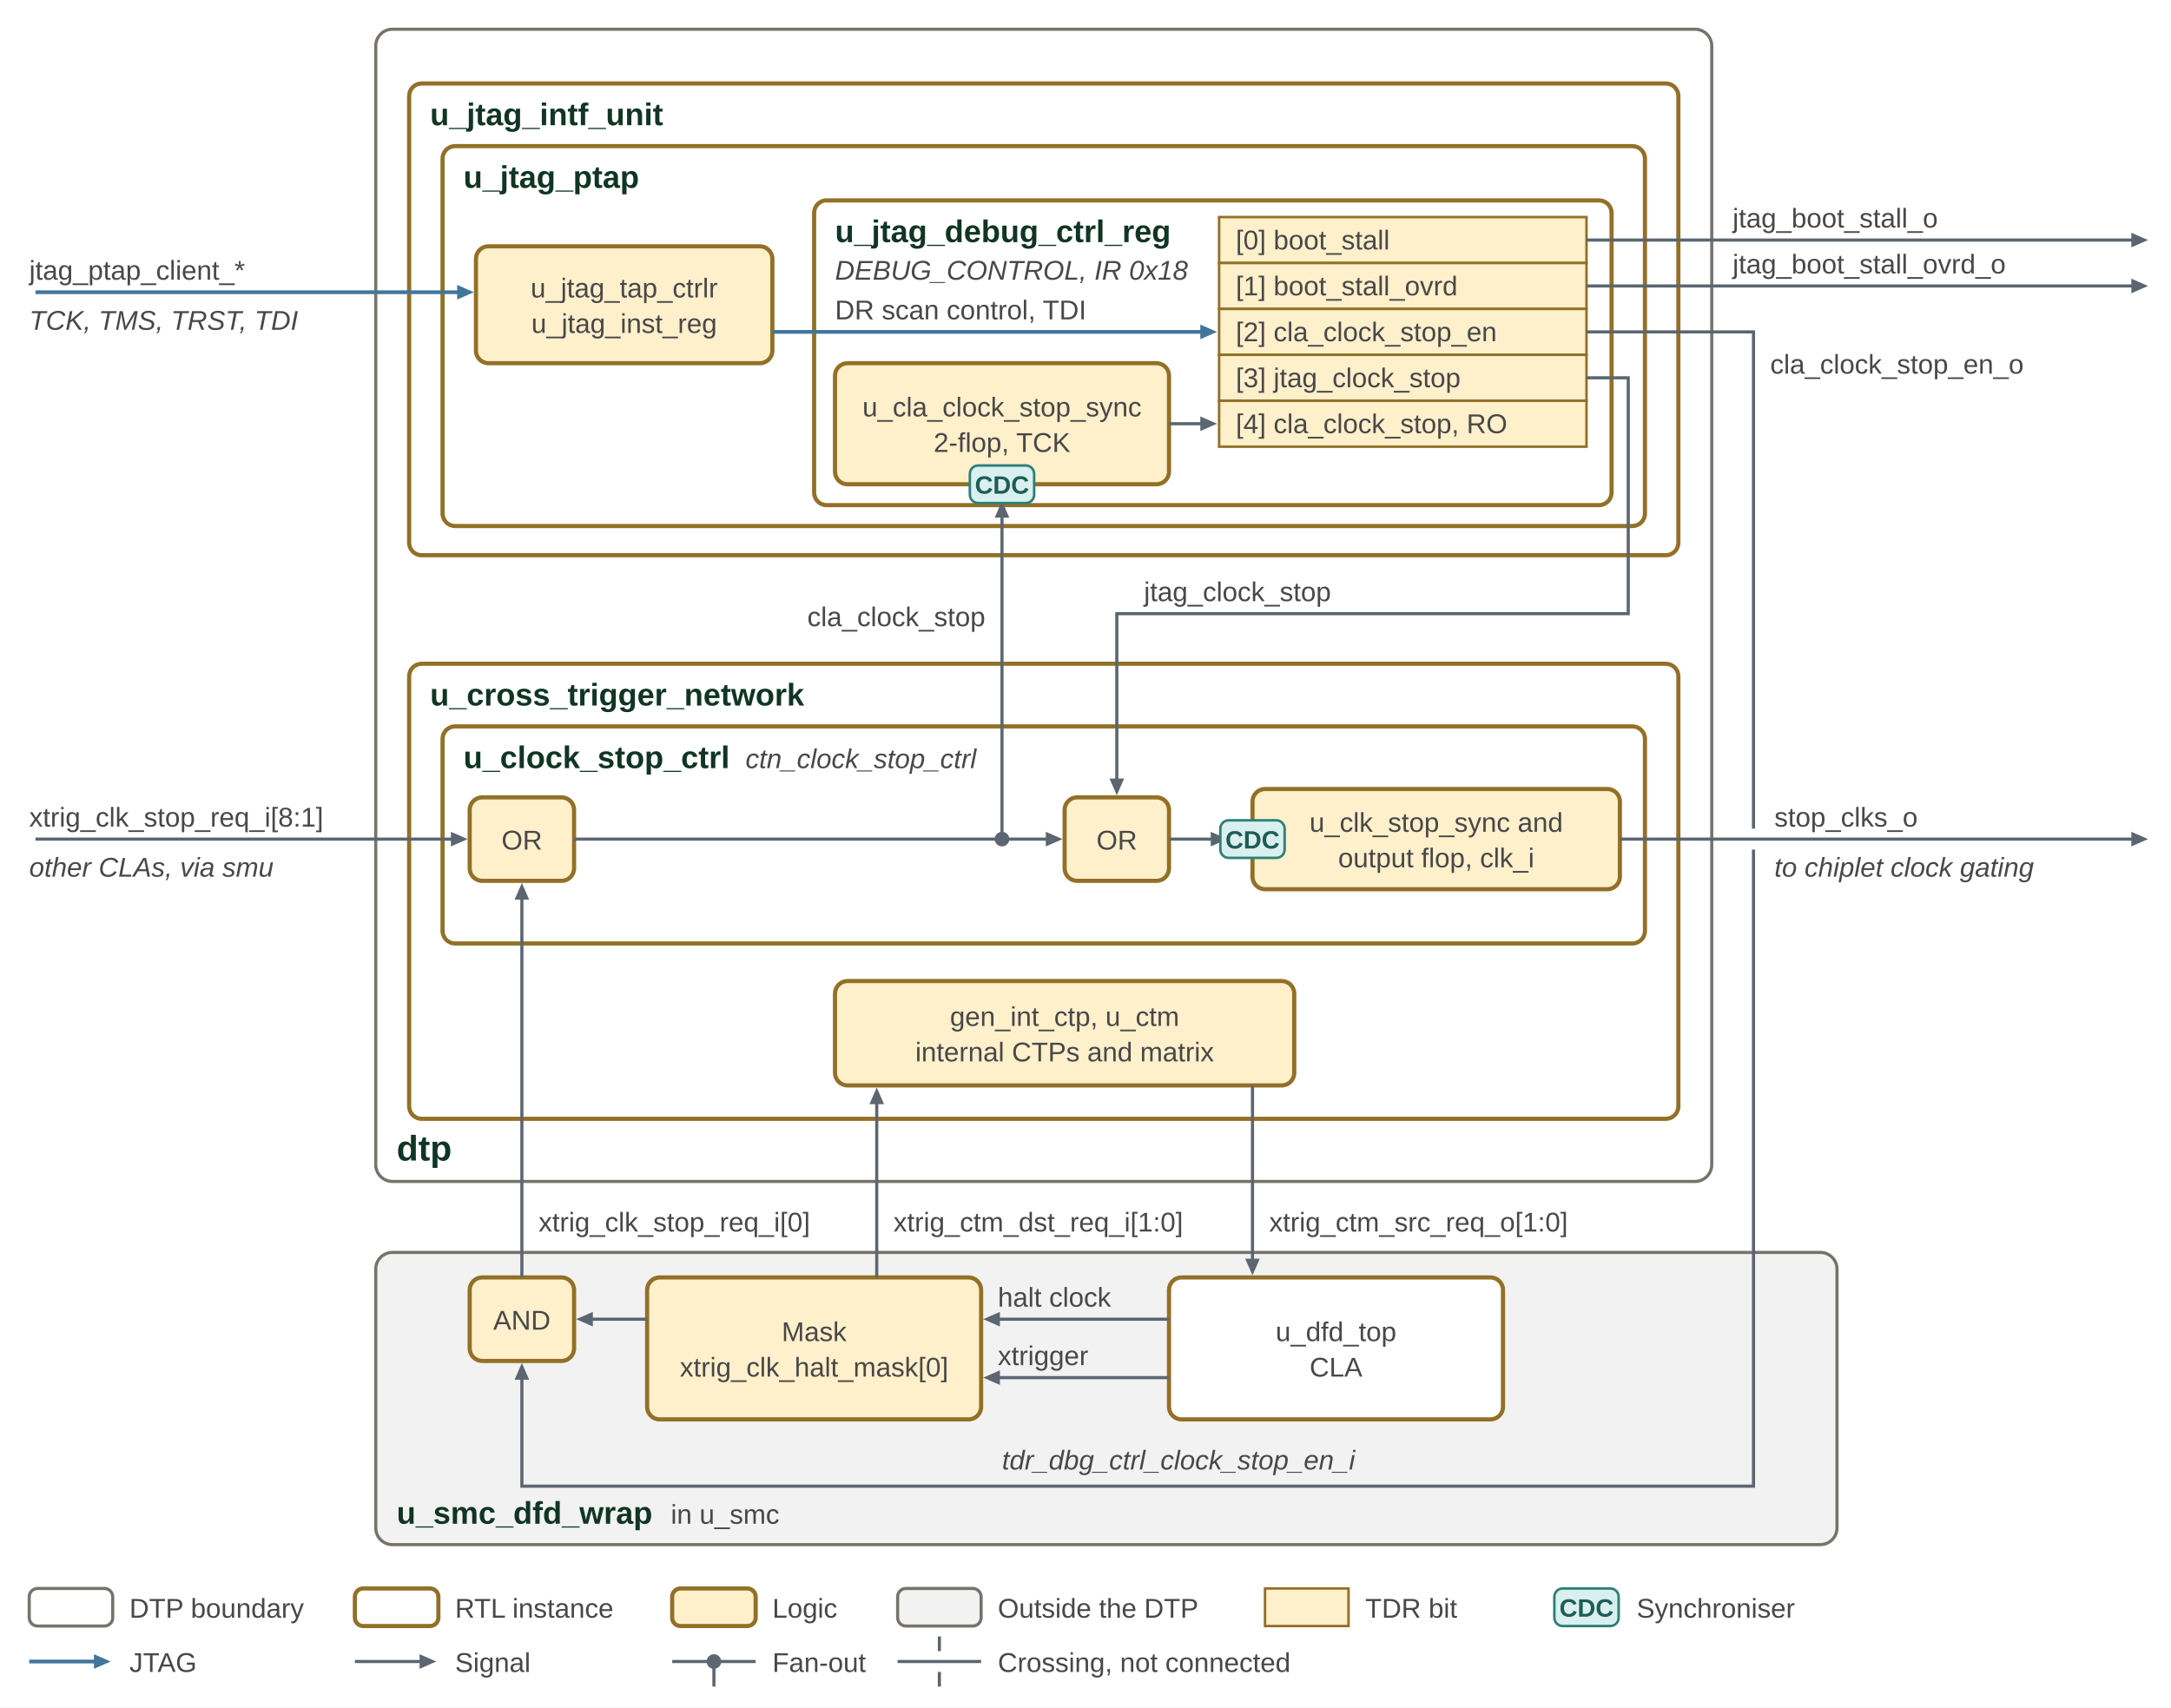
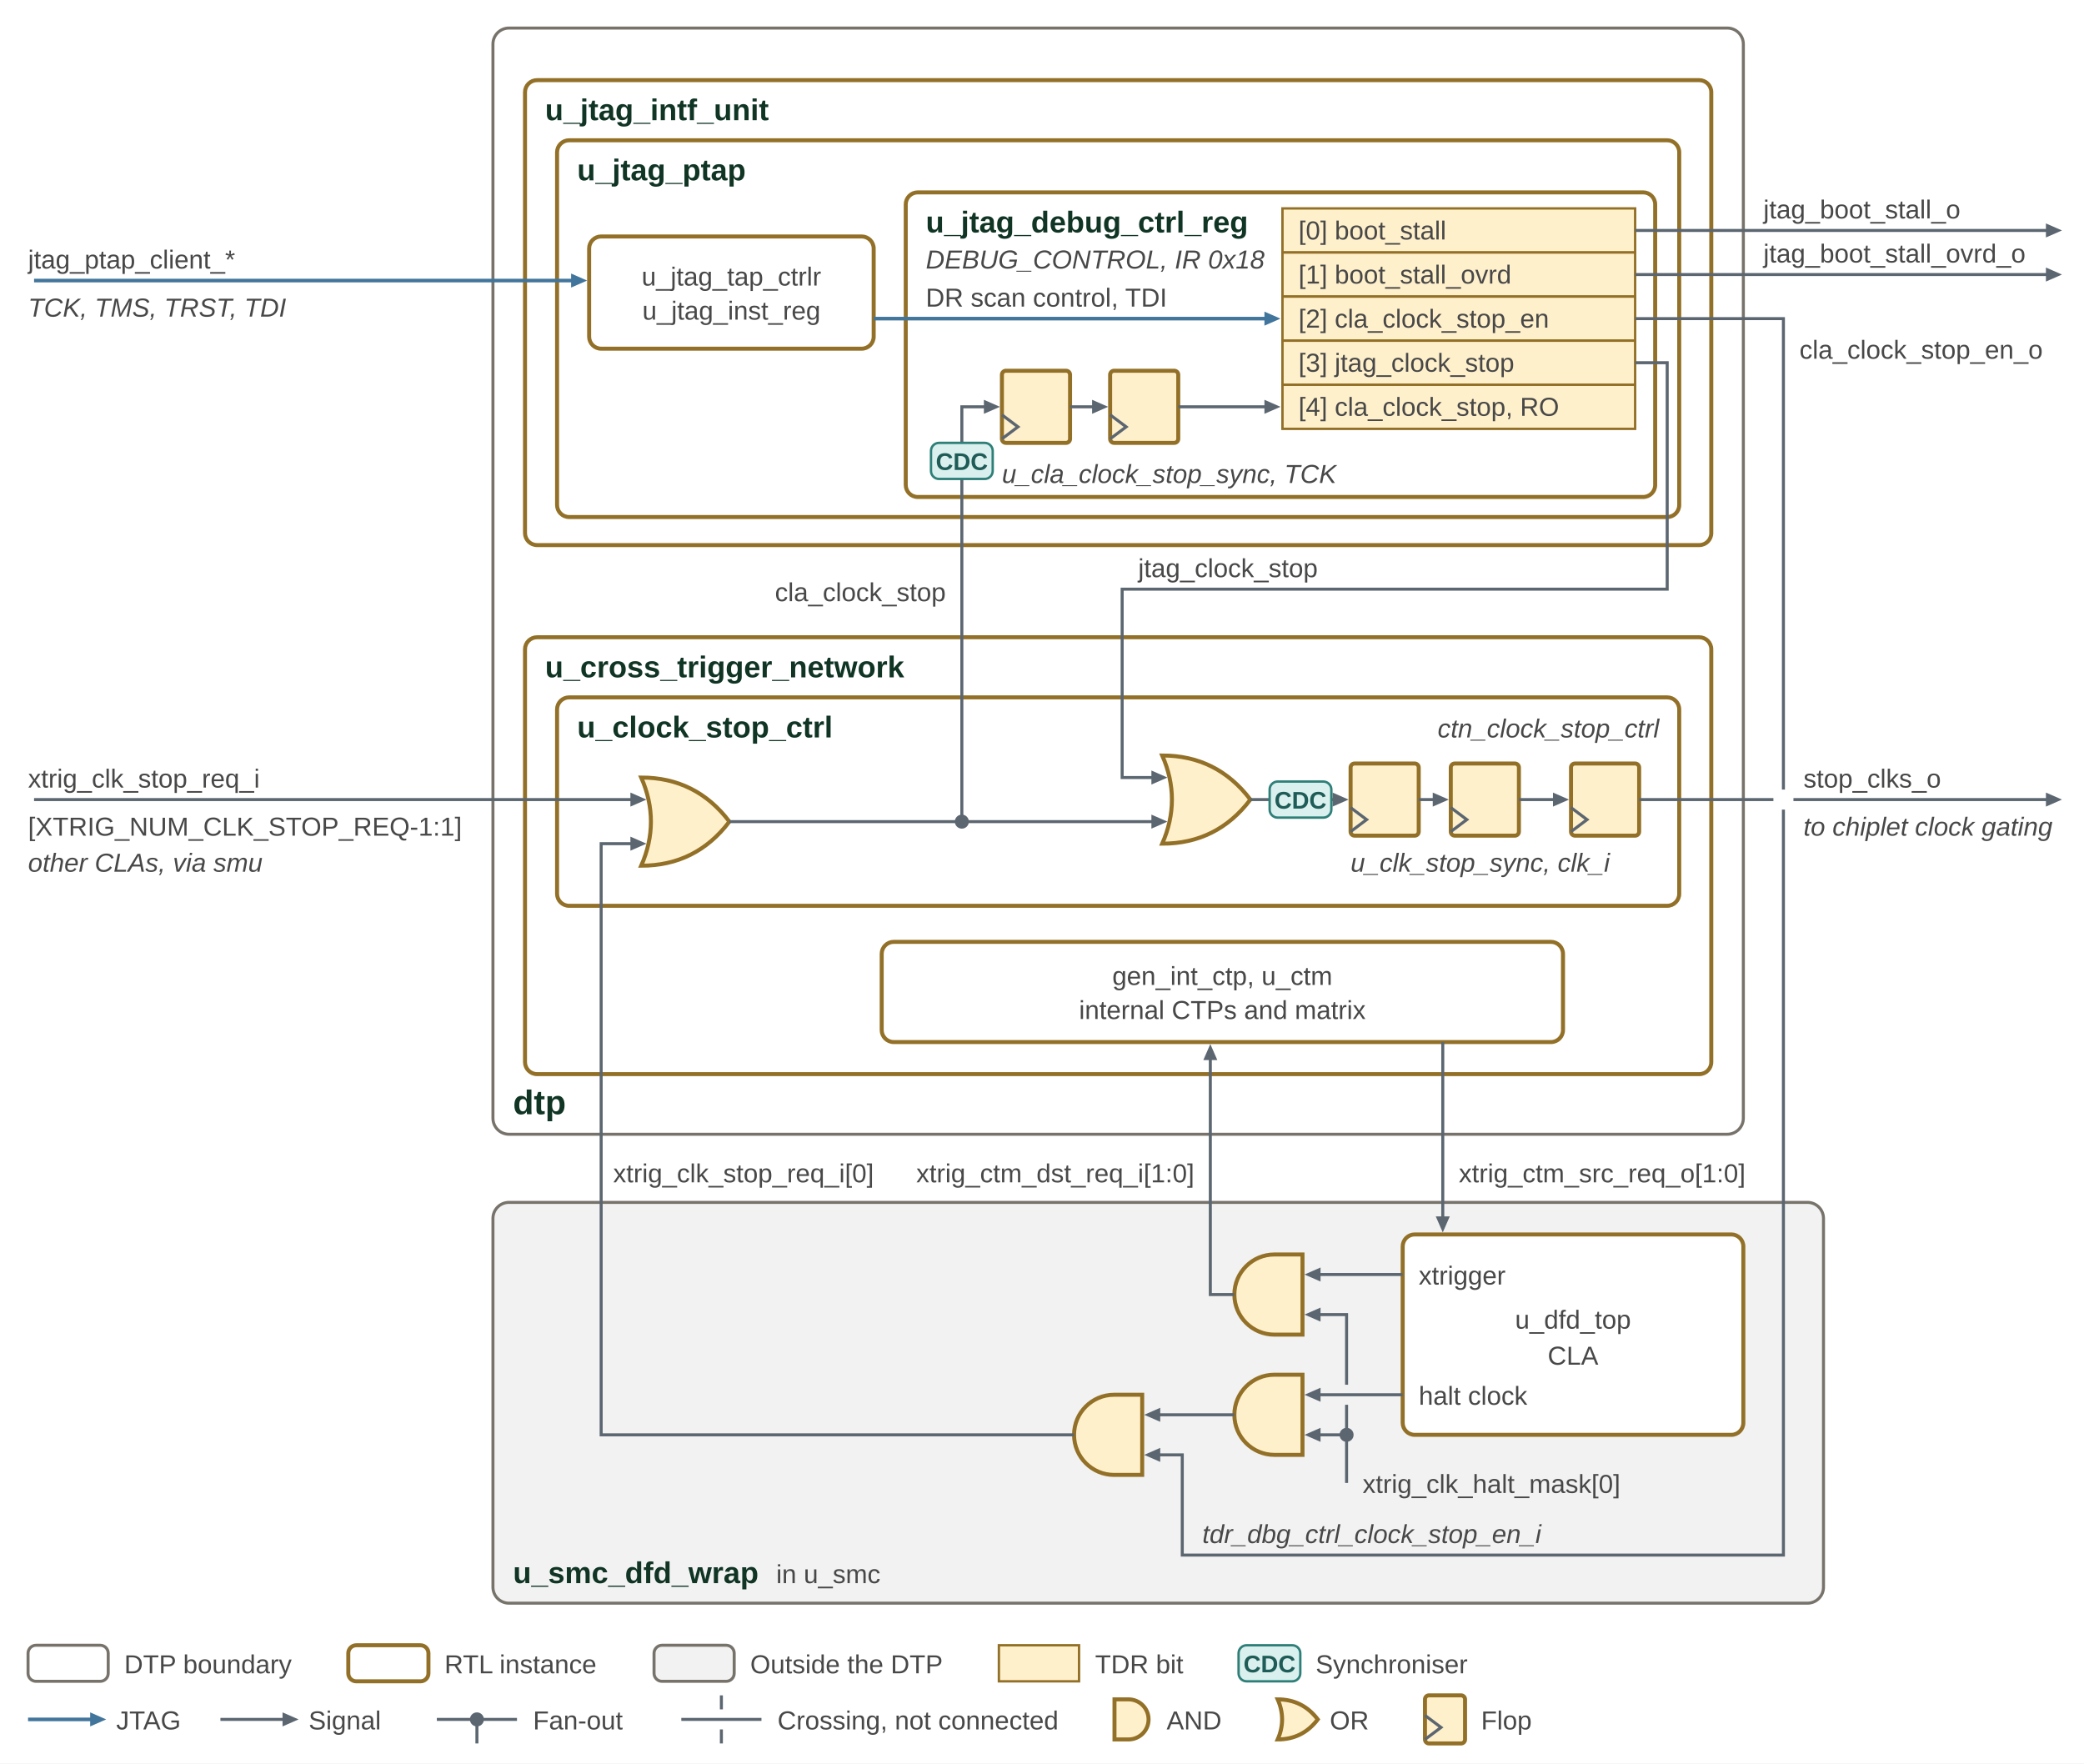
- <svg xmlns="http://www.w3.org/2000/svg" width="1040" height="818" viewBox="0 0 1040 818" role="img" aria-labelledby="title desc">
+ <svg xmlns="http://www.w3.org/2000/svg" width="1040" height="880" viewBox="0 0 1040 880" role="img" aria-labelledby="title desc">
  <defs>
    <marker id="ae" markerUnits="userSpaceOnUse" markerWidth="10" markerHeight="9" refX="7" refY="4.5" orient="auto">
      <path d="M0,0 L10,4.5 L0,9 Z" fill="#103525" />
    </marker>
    <marker id="as" markerUnits="userSpaceOnUse" markerWidth="10" markerHeight="9" refX="3" refY="4.5" orient="auto">
      <path d="M10,0 L0,4.5 L10,9 Z" fill="#103525" />
    </marker>
    <marker id="ge" markerUnits="userSpaceOnUse" markerWidth="8" markerHeight="7" refX="5" refY="3.5" orient="auto">
      <path d="M0,0 L8,3.5 L0,7 Z" fill="#5b6670" />
    </marker>
    <marker id="gs" markerUnits="userSpaceOnUse" markerWidth="8" markerHeight="7" refX="3" refY="3.5" orient="auto">
      <path d="M8,0 L0,3.5 L8,7 Z" fill="#5b6670" />
    </marker>
    <marker id="je" markerUnits="userSpaceOnUse" markerWidth="8" markerHeight="7" refX="5" refY="3.5" orient="auto">
      <path d="M0,0 L8,3.5 L0,7 Z" fill="#42759b" />
    </marker>
    <marker id="js" markerUnits="userSpaceOnUse" markerWidth="8" markerHeight="7" refX="3" refY="3.5" orient="auto">
      <path d="M8,0 L0,3.5 L8,7 Z" fill="#42759b" />
    </marker>
    <marker id="m-smu" markerUnits="userSpaceOnUse" markerWidth="8" markerHeight="7" refX="5" refY="3.5" orient="auto">
      <path d="M0,0 L8,3.5 L0,7 Z" fill="#103525" />
    </marker>
    <marker id="m-ref" markerUnits="userSpaceOnUse" markerWidth="8" markerHeight="7" refX="5" refY="3.5" orient="auto">
      <path d="M0,0 L8,3.5 L0,7 Z" fill="#2f7f79" />
    </marker>
    <marker id="m-per" markerUnits="userSpaceOnUse" markerWidth="8" markerHeight="7" refX="5" refY="3.5" orient="auto">
      <path d="M0,0 L8,3.5 L0,7 Z" fill="#937027" />
    </marker>
    <marker id="m-tel" markerUnits="userSpaceOnUse" markerWidth="8" markerHeight="7" refX="5" refY="3.5" orient="auto">
      <path d="M0,0 L8,3.5 L0,7 Z" fill="#664488" />
    </marker>
    <marker id="m-wdt" markerUnits="userSpaceOnUse" markerWidth="8" markerHeight="7" refX="5" refY="3.5" orient="auto">
      <path d="M0,0 L8,3.5 L0,7 Z" fill="#77736b" />
    </marker>
    <marker id="m-rosc" markerUnits="userSpaceOnUse" markerWidth="8" markerHeight="7" refX="5" refY="3.5" orient="auto">
      <path d="M0,0 L8,3.5 L0,7 Z" fill="#336633" />
    </marker>
    <marker id="m-jtag" markerUnits="userSpaceOnUse" markerWidth="8" markerHeight="7" refX="5" refY="3.5" orient="auto">
      <path d="M0,0 L8,3.5 L0,7 Z" fill="#42759b" />
    </marker>
    <marker id="m-spi" markerUnits="userSpaceOnUse" markerWidth="8" markerHeight="7" refX="5" refY="3.5" orient="auto">
      <path d="M0,0 L8,3.5 L0,7 Z" fill="#5b6670" />
    </marker>
    <marker id="m-slate" markerUnits="userSpaceOnUse" markerWidth="8" markerHeight="7" refX="5" refY="3.5" orient="auto">
      <path d="M0,0 L8,3.5 L0,7 Z" fill="#5b6670" />
    </marker>
    <marker id="m-pg" markerUnits="userSpaceOnUse" markerWidth="8" markerHeight="7" refX="5" refY="3.5" orient="auto">
      <path d="M0,0 L8,3.5 L0,7 Z" fill="#336633" />
    </marker>
    <style>
text { font-family: Arial, sans-serif; font-size: 15px; fill: #484848; }
.t { fill: #484848; }
.b { font-size: 17px; font-weight: bold; fill: #103525; }
.bs { font-size: 15px; font-weight: bold; fill: #103525; }
.h { font-size: 22px; font-weight: bold; fill: #103525; }
.s { font-size: 13px; fill: #484848; }
.si { font-size: 13px; font-style: italic; fill: #484848; }
.pmt { font-size: 12px; font-weight: bold; fill: #ffffff; }
.pst { font-size: 12px; font-weight: bold; fill: #103525; }
.pjt { font-size: 12px; font-weight: bold; fill: #1d4b6e; }
.pct { font-size: 12px; font-weight: bold; fill: #1f5c57; }
.pm { fill: #103525; stroke: #103525; stroke-width: 1.2; }
.ps { fill: #ffffff; stroke: #103525; stroke-width: 1.2; }
.pj { fill: #e8f3ff; stroke: #42759b; stroke-width: 1.2; }
.pc { fill: #d9f0ee; stroke: #2f7f79; stroke-width: 1.2; }
.smu { fill: #ffffff; stroke: #77736b; stroke-width: 1.5; }
.network { fill: #e8f0e8; stroke: #336633; stroke-width: 2; }
.fabric { fill: #fff0cc; stroke: #937027; stroke-width: 2; }
.core { fill: #ffffff; stroke: #937027; stroke-width: 2; }
.future { fill: #ffffff; stroke: #937027; stroke-width: 2; }
.nostroke { stroke: none; }
.fut { fill: none; stroke-dasharray: 7 5; }
.opt { stroke-dasharray: 7 5; }
.hatch { fill: none; stroke: #103525; stroke-opacity: 0.16; stroke-width: 1.2; }
.external { fill: #f2f2f2; stroke: #77736b; stroke-width: 1.5; }
.axi { fill: none; stroke: #103525; stroke-width: 2.5; marker-start: url(#as); marker-end: url(#ae); }
.axio { fill: none; stroke: #103525; stroke-width: 2.5; stroke-dasharray: 8 5; marker-start: url(#as); marker-end: url(#ae); }
.sig { fill: none; stroke: #5b6670; stroke-width: 1.5; marker-start: url(#gs); marker-end: url(#ge); }
.sigo { fill: none; stroke: #5b6670; stroke-width: 1.5; marker-end: url(#ge); }
.jtag { fill: none; stroke: #42759b; stroke-width: 1.8; marker-end: url(#je); }
.jtagb { fill: none; stroke: #42759b; stroke-width: 1.8; marker-start: url(#js); marker-end: url(#je); }
.sigplain { fill: none; stroke: #5b6670; stroke-width: 1.5; }
.n-smu { fill: none; stroke: #103525; stroke-width: 2.5; }
.a-smu { fill: none; stroke: #103525; stroke-width: 2.5; marker-end: url(#m-smu); }
.n-ref { fill: none; stroke: #2f7f79; stroke-width: 1.8; }
.a-ref { fill: none; stroke: #2f7f79; stroke-width: 1.8; marker-end: url(#m-ref); }
.n-per { fill: none; stroke: #937027; stroke-width: 1.8; }
.a-per { fill: none; stroke: #937027; stroke-width: 1.8; marker-end: url(#m-per); }
.n-tel { fill: none; stroke: #664488; stroke-width: 1.8; }
.a-tel { fill: none; stroke: #664488; stroke-width: 1.8; marker-end: url(#m-tel); }
.n-wdt { fill: none; stroke: #77736b; stroke-width: 1.8; }
.a-wdt { fill: none; stroke: #77736b; stroke-width: 1.8; marker-end: url(#m-wdt); }
.n-rosc { fill: none; stroke: #336633; stroke-width: 1.8; }
.a-rosc { fill: none; stroke: #336633; stroke-width: 1.8; marker-end: url(#m-rosc); }
.n-jtag { fill: none; stroke: #42759b; stroke-width: 1.8; }
.a-jtag { fill: none; stroke: #42759b; stroke-width: 1.8; marker-end: url(#m-jtag); }
.n-spi { fill: none; stroke: #5b6670; stroke-width: 1.8; }
.a-spi { fill: none; stroke: #5b6670; stroke-width: 1.8; marker-end: url(#m-spi); }
.n-slate { fill: none; stroke: #5b6670; stroke-width: 1.8; }
.a-slate { fill: none; stroke: #5b6670; stroke-width: 1.8; marker-end: url(#m-slate); }
.n-pg { fill: none; stroke: #336633; stroke-width: 1.8; }
.a-pg { fill: none; stroke: #336633; stroke-width: 1.8; marker-end: url(#m-pg); }
.cell { fill: #fff0cc; stroke: #937027; stroke-width: 1.2; }
</style>
  </defs>
-   <rect width="1040" height="818" fill="#ffffff" />
-   <rect class="smu" x="180" y="14" width="640" height="552" rx="8" />
-   <text class="b" x="190" y="556" text-anchor="start">dtp</text>
-   <rect class="core" x="196" y="40" width="608" height="226" rx="6" />
-   <text class="bs" x="206" y="60" text-anchor="start">u_jtag_intf_unit</text>
-   <rect class="core" x="212" y="70" width="576" height="182" rx="6" />
-   <text class="bs" x="222" y="90" text-anchor="start">u_jtag_ptap</text>
-   <rect class="fabric" x="228" y="118" width="142" height="56" rx="6" />
-   <text class="s" x="299" y="142.5" text-anchor="middle">u_jtag_tap_ctrlr</text>
-   <text class="s" x="299" y="159.5" text-anchor="middle">u_jtag_inst_reg</text>
+   <rect width="1040" height="880" fill="#ffffff" />
+   <rect class="smu" x="246" y="14" width="624" height="552" rx="8" />
+   <text class="b" x="256" y="556" text-anchor="start">dtp</text>
+   <rect class="core" x="262" y="40" width="592" height="232" rx="6" />
+   <text class="bs" x="272" y="60" text-anchor="start">u_jtag_intf_unit</text>
+   <rect class="core" x="278" y="70" width="560" height="188" rx="6" />
+   <text class="bs" x="288" y="90" text-anchor="start">u_jtag_ptap</text>
+   <rect class="core" x="294" y="118" width="142" height="56" rx="6" />
+   <text class="s" x="365" y="142.5" text-anchor="middle">u_jtag_tap_ctrlr</text>
+   <text class="s" x="365" y="159.5" text-anchor="middle">u_jtag_inst_reg</text>
  <text class="s" x="14" y="134" text-anchor="start">jtag_ptap_client_*</text>
  <text class="si" x="14" y="158" text-anchor="start">TCK, TMS, TRST, TDI</text>
-   <path class="jtag" d="M17,140 L224,140" />
-   <rect class="core" x="390" y="96" width="382" height="146" rx="6" />
-   <text class="bs" x="400" y="116" text-anchor="start">u_jtag_debug_ctrl_reg</text>
-   <text class="si" x="400" y="134" text-anchor="start">DEBUG_CONTROL, IR 0x18</text>
-   <rect class="cell" x="584" y="104" width="176" height="22" rx="0" />
-   <text class="s" x="592" y="119.5" text-anchor="start">[0] boot_stall</text>
-   <rect class="cell" x="584" y="126" width="176" height="22" rx="0" />
-   <text class="s" x="592" y="141.5" text-anchor="start">[1] boot_stall_ovrd</text>
-   <rect class="cell" x="584" y="148" width="176" height="22" rx="0" />
-   <text class="s" x="592" y="163.5" text-anchor="start">[2] cla_clock_stop_en</text>
-   <rect class="cell" x="584" y="170" width="176" height="22" rx="0" />
-   <text class="s" x="592" y="185.5" text-anchor="start">[3] jtag_clock_stop</text>
-   <rect class="cell" x="584" y="192" width="176" height="22" rx="0" />
-   <text class="s" x="592" y="207.5" text-anchor="start">[4] cla_clock_stop, RO</text>
-   <path class="jtag" d="M370,159.0 L580,159.0" />
-   <text class="s" x="400" y="153" text-anchor="start">DR scan control, TDI</text>
-   <rect class="fabric" x="400" y="174" width="160" height="58" rx="6" />
-   <text class="s" x="480" y="199.5" text-anchor="middle">u_cla_clock_stop_sync</text>
-   <text class="s" x="480" y="216.5" text-anchor="middle">2-flop, TCK</text>
-   <path class="sigo" d="M560,203.0 L580,203.0" />
-   <rect class="core" x="196" y="318" width="608" height="218" rx="6" />
-   <text class="bs" x="206" y="338" text-anchor="start">u_cross_trigger_network</text>
-   <rect class="core" x="212" y="348" width="576" height="104" rx="6" />
-   <text class="bs" x="222" y="368" text-anchor="start">u_clock_stop_ctrl</text>
-   <text class="si" x="357.145" y="368" text-anchor="start">ctn_clock_stop_ctrl</text>
-   <rect class="fabric" x="225" y="382" width="50" height="40" rx="6" />
-   <text class="s" x="250" y="407" text-anchor="middle">OR</text>
-   <rect class="fabric" x="510" y="382" width="50" height="40" rx="6" />
-   <text class="s" x="535" y="407" text-anchor="middle">OR</text>
-   <rect class="fabric" x="600" y="378" width="176" height="48" rx="6" />
-   <text class="s" x="688" y="398.5" text-anchor="middle">u_clk_stop_sync and</text>
-   <text class="s" x="688" y="415.5" text-anchor="middle">output flop, clk_i</text>
-   <path class="sigo" d="M275,402 L506,402" />
-   <circle cx="480" cy="402" r="3.5" fill="#5b6670" />
-   <path class="sigo" d="M560,402 L585,402" />
-   <path class="sigo" d="M480,402 L480,243" />
+   <path class="jtag" d="M17,140 L290,140" />
+   <rect class="core" x="452" y="96" width="374" height="152" rx="6" />
+   <text class="bs" x="462" y="116" text-anchor="start">u_jtag_debug_ctrl_reg</text>
+   <text class="si" x="462" y="134" text-anchor="start">DEBUG_CONTROL, IR 0x18</text>
+   <rect class="cell" x="640" y="104" width="176" height="22" rx="0" />
+   <text class="s" x="648" y="119.5" text-anchor="start">[0] boot_stall</text>
+   <rect class="cell" x="640" y="126" width="176" height="22" rx="0" />
+   <text class="s" x="648" y="141.5" text-anchor="start">[1] boot_stall_ovrd</text>
+   <rect class="cell" x="640" y="148" width="176" height="22" rx="0" />
+   <text class="s" x="648" y="163.5" text-anchor="start">[2] cla_clock_stop_en</text>
+   <rect class="cell" x="640" y="170" width="176" height="22" rx="0" />
+   <text class="s" x="648" y="185.5" text-anchor="start">[3] jtag_clock_stop</text>
+   <rect class="cell" x="640" y="192" width="176" height="22" rx="0" />
+   <text class="s" x="648" y="207.5" text-anchor="start">[4] cla_clock_stop, RO</text>
+   <path class="jtag" d="M436,159.0 L636,159.0" />
+   <text class="s" x="462" y="153" text-anchor="start">DR scan control, TDI</text>
+   <rect class="fabric" x="500" y="185" width="34" height="36" rx="2" />
+   <path class="sigplain" d="M500,207 L508,213 L500,219" />
+   <rect class="fabric" x="554" y="185" width="34" height="36" rx="2" />
+   <path class="sigplain" d="M554,207 L562,213 L554,219" />
+   <path class="sigo" d="M534,203.0 L550,203.0" />
+   <path class="sigo" d="M588,203.0 L636,203.0" />
+   <text class="si" x="500" y="241" text-anchor="start">u_cla_clock_stop_sync, TCK</text>
+   <rect class="core" x="262" y="318" width="592" height="218" rx="6" />
+   <text class="bs" x="272" y="338" text-anchor="start">u_cross_trigger_network</text>
+   <rect class="core" x="278" y="348" width="560" height="104" rx="6" />
+   <text class="bs" x="288" y="368" text-anchor="start">u_clock_stop_ctrl</text>
+   <text class="si" x="828" y="368" text-anchor="end">ctn_clock_stop_ctrl</text>
+   <path class="fabric" d="M320,388 Q329.68,410 320,432 Q347.28,432 364,410 Q347.28,388 320,388 Z" />
+   <path class="sigo" d="M17,399.0 L319.6,399.0" />
+   <text class="s" x="14" y="393" text-anchor="start">xtrig_clk_stop_req_i</text>
+   <text class="s" x="14" y="417" text-anchor="start">[XTRIG_NUM_CLK_STOP_REQ-1:1]</text>
+   <text class="si" x="14" y="435" text-anchor="start">other CLAs, via smu</text>
+   <path class="fabric" d="M580,377 Q589.68,399 580,421 Q607.28,421 624,399 Q607.28,377 580,377 Z" />
+   <path class="sigo" d="M364,410 L579.6,410" />
+   <circle cx="480" cy="410" r="3.5" fill="#5b6670" />
+   <path class="sigo" d="M480,410 L480,203.0 L496,203.0" />
  <text class="s" x="472" y="300" text-anchor="end">cla_clock_stop</text>
-   <path class="sigo" d="M760,181.0 L780,181.0 L780,294 L535,294 L535,378" />
-   <text class="s" x="548" y="288" text-anchor="start">jtag_clock_stop</text>
-   <path class="sigo" d="M760,115.0 L1026,115.0" />
-   <text class="s" x="830" y="109" text-anchor="start">jtag_boot_stall_o</text>
-   <path class="sigo" d="M760,137.0 L1026,137.0" />
-   <text class="s" x="830" y="131" text-anchor="start">jtag_boot_stall_ovrd_o</text>
-   <path class="sigo" d="M776,402 L1026,402" />
-   <text class="s" x="850" y="396" text-anchor="start">stop_clks_o</text>
-   <text class="si" x="850" y="420" text-anchor="start">to chiplet clock gating</text>
-   <text class="s" x="14" y="396" text-anchor="start">xtrig_clk_stop_req_i[8:1]</text>
-   <text class="si" x="14" y="420" text-anchor="start">other CLAs, via smu</text>
-   <path class="sigo" d="M17,402 L221,402" />
-   <rect class="fabric" x="400" y="470" width="220" height="50" rx="6" />
-   <text class="s" x="510" y="491.5" text-anchor="middle">gen_int_ctp, u_ctm</text>
-   <text class="s" x="510" y="508.5" text-anchor="middle">internal CTPs and matrix</text>
-   <rect class="external" x="180" y="600" width="700" height="140" rx="8" />
-   <text class="bs" x="190" y="730" text-anchor="start">u_smc_dfd_wrap</text>
-   <text class="s" x="321.347" y="730" text-anchor="start">in u_smc</text>
-   <rect class="fabric" x="225" y="612" width="50" height="40" rx="6" />
-   <text class="s" x="250" y="637" text-anchor="middle">AND</text>
-   <rect class="fabric" x="310" y="612" width="160" height="68" rx="6" />
-   <text class="s" x="390" y="642.5" text-anchor="middle">Mask</text>
-   <text class="s" x="390" y="659.5" text-anchor="middle">xtrig_clk_halt_mask[0]</text>
-   <rect class="core" x="560" y="612" width="160" height="68" rx="6" />
-   <text class="s" x="640" y="642.5" text-anchor="middle">u_dfd_top</text>
-   <text class="s" x="640" y="659.5" text-anchor="middle">CLA</text>
-   <path class="sigo" d="M560,632 L474,632" />
-   <text class="s" x="478" y="626" text-anchor="start">halt clock</text>
-   <path class="sigo" d="M560,660 L474,660" />
-   <text class="s" x="478" y="654" text-anchor="start">xtrigger</text>
-   <path class="sigo" d="M310,632 L279,632" />
-   <path class="sigo" d="M250,612 L250,426" />
-   <text class="s" x="258" y="590" text-anchor="start">xtrig_clk_stop_req_i[0]</text>
-   <path class="sigo" d="M420,612 L420,524" />
-   <text class="s" x="428" y="590" text-anchor="start">xtrig_ctm_dst_req_i[1:0]</text>
-   <path class="sigo" d="M600,520 L600,608" />
-   <text class="s" x="608" y="590" text-anchor="start">xtrig_ctm_src_req_o[1:0]</text>
-   <path class="sigo" d="M760,159.0 L840,159.0 L840,397 M840,407 L840,712 L250,712 L250,656" />
-   <text class="s" x="848" y="179" text-anchor="start">cla_clock_stop_en_o</text>
-   <text class="si" x="480" y="704" text-anchor="start">tdr_dbg_ctrl_clock_stop_en_i</text>
-   <rect class="smu" x="14" y="761" width="40" height="18" rx="4" />
-   <text class="s" x="62" y="775" text-anchor="start">DTP boundary</text>
-   <rect class="core" x="170" y="761" width="40" height="18" rx="4" />
-   <text class="s" x="218" y="775" text-anchor="start">RTL instance</text>
-   <rect class="fabric" x="322" y="761" width="40" height="18" rx="4" />
-   <text class="s" x="370" y="775" text-anchor="start">Logic</text>
-   <rect class="external" x="430" y="761" width="40" height="18" rx="4" />
-   <text class="s" x="478" y="775" text-anchor="start">Outside the DTP</text>
-   <rect class="cell" x="606" y="761" width="40" height="18" rx="0" />
-   <text class="s" x="654" y="775" text-anchor="start">TDR bit</text>
-   <text class="s" x="784" y="775" text-anchor="start">Synchroniser</text>
-   <path class="jtag" d="M14,796 L50,796" />
-   <text class="s" x="62" y="801" text-anchor="start">JTAG</text>
-   <path class="sigo" d="M170,796 L206,796" />
-   <text class="s" x="218" y="801" text-anchor="start">Signal</text>
-   <path class="sigplain" d="M322,796 L362,796 M342,796 L342,808" />
-   <circle cx="342" cy="796" r="3.5" fill="#5b6670" />
-   <text class="s" x="370" y="801" text-anchor="start">Fan-out</text>
-   <path class="sigplain" d="M430,796 L470,796" />
-   <path class="sigplain" d="M450,784 L450,791 M450,801 L450,808" />
-   <text class="s" x="478" y="801" text-anchor="start">Crossing, not connected</text>
-   <rect class="pc" x="584.6" y="393.0" width="30.8" height="18" rx="4" />
-   <text class="pct" x="600" y="406.5" text-anchor="middle">CDC</text>
-   <rect class="pc" x="464.6" y="223.0" width="30.8" height="18" rx="4" />
-   <text class="pct" x="480" y="236.5" text-anchor="middle">CDC</text>
-   <rect class="pc" x="744.6" y="761.0" width="30.8" height="18" rx="4" />
-   <text class="pct" x="760" y="774.5" text-anchor="middle">CDC</text>
+   <path class="sigo" d="M816,181.0 L832,181.0 L832,294 L560,294 L560,388.0 L579.6,388.0" />
+   <text class="s" x="568" y="288" text-anchor="start">jtag_clock_stop</text>
+   <rect class="fabric" x="674" y="381" width="34" height="36" rx="2" />
+   <path class="sigplain" d="M674,403 L682,409 L674,415" />
+   <rect class="fabric" x="724" y="381" width="34" height="36" rx="2" />
+   <path class="sigplain" d="M724,403 L732,409 L724,415" />
+   <rect class="fabric" x="784" y="381" width="34" height="36" rx="2" />
+   <path class="sigplain" d="M784,403 L792,409 L784,415" />
+   <path class="sigo" d="M624,399.0 L670,399.0" />
+   <path class="sigo" d="M708,399.0 L720,399.0" />
+   <path class="sigo" d="M758,399.0 L780,399.0" />
+   <text class="si" x="674" y="435" text-anchor="start">u_clk_stop_sync, clk_i</text>
+   <path class="sigo" d="M816,115.0 L1026,115.0" />
+   <text class="s" x="880" y="109" text-anchor="start">jtag_boot_stall_o</text>
+   <path class="sigo" d="M816,137.0 L1026,137.0" />
+   <text class="s" x="880" y="131" text-anchor="start">jtag_boot_stall_ovrd_o</text>
+   <path class="sigo" d="M818,399.0 L885,399.0 M895,399.0 L1026,399.0" />
+   <text class="s" x="900" y="393" text-anchor="start">stop_clks_o</text>
+   <text class="si" x="900" y="417" text-anchor="start">to chiplet clock gating</text>
+   <rect class="core" x="440" y="470" width="340" height="50" rx="6" />
+   <text class="s" x="610" y="491.5" text-anchor="middle">gen_int_ctp, u_ctm</text>
+   <text class="s" x="610" y="508.5" text-anchor="middle">internal CTPs and matrix</text>
+   <rect class="external" x="246" y="600" width="664" height="200" rx="8" />
+   <text class="bs" x="256" y="790" text-anchor="start">u_smc_dfd_wrap</text>
+   <text class="s" x="387.347" y="790" text-anchor="start">in u_smc</text>
+   <rect class="core" x="700" y="616" width="170" height="100" rx="6" />
+   <text class="s" x="708" y="641" text-anchor="start">xtrigger</text>
+   <text class="s" x="708" y="701" text-anchor="start">halt clock</text>
+   <text class="s" x="785" y="663" text-anchor="middle">u_dfd_top</text>
+   <text class="s" x="785" y="681" text-anchor="middle">CLA</text>
+   <path class="fabric" d="M650,626 L636,626 A20,20 0 0 0 636,666 L650,666 Z" />
+   <path class="fabric" d="M650,686 L636,686 A20,20 0 0 0 636,726 L650,726 Z" />
+   <path class="fabric" d="M570,696 L556,696 A20,20 0 0 0 556,736 L570,736 Z" />
+   <path class="sigo" d="M700,636 L654,636" />
+   <path class="sigo" d="M700,696 L654,696" />
+   <path class="sigo" d="M616.0,706.0 L574,706.0" />
+   <path class="sigo" d="M672,740 L672,701 M672,691 L672,656.0 L654,656.0" />
+   <path class="sigo" d="M672,716.0 L654,716.0" />
+   <circle cx="672" cy="716" r="3.5" fill="#5b6670" />
+   <text class="s" x="680" y="745" text-anchor="start">xtrig_clk_halt_mask[0]</text>
+   <path class="sigo" d="M536.0,716.0 L300,716.0 L300,421.0 L319.6,421.0" />
+   <text class="s" x="306" y="590" text-anchor="start">xtrig_clk_stop_req_i[0]</text>
+   <path class="sigo" d="M616.0,646.0 L604,646.0 L604,524" />
+   <text class="s" x="596" y="590" text-anchor="end">xtrig_ctm_dst_req_i[1:0]</text>
+   <path class="sigo" d="M720,520 L720,612" />
+   <text class="s" x="728" y="590" text-anchor="start">xtrig_ctm_src_req_o[1:0]</text>
+   <path class="sigo" d="M816,159.0 L890,159.0 L890,394.0 M890,404.0 L890,776 L590,776 L590,726.0 L574,726.0" />
+   <text class="s" x="898" y="179" text-anchor="start">cla_clock_stop_en_o</text>
+   <text class="si" x="600" y="770" text-anchor="start">tdr_dbg_ctrl_clock_stop_en_i</text>
+   <rect class="smu" x="14" y="821" width="40" height="18" rx="4" />
+   <text class="s" x="62" y="835" text-anchor="start">DTP boundary</text>
+   <rect class="core" x="173.811" y="821" width="40" height="18" rx="4" />
+   <text class="s" x="221.811" y="835" text-anchor="start">RTL instance</text>
+   <rect class="external" x="326.394" y="821" width="40" height="18" rx="4" />
+   <text class="s" x="374.394" y="835" text-anchor="start">Outside the DTP</text>
+   <rect class="cell" x="498.49" y="821" width="40" height="18" rx="0" />
+   <text class="s" x="546.49" y="835" text-anchor="start">TDR bit</text>
+   <text class="s" x="656.547" y="835" text-anchor="start">Synchroniser</text>
+   <path class="jtag" d="M14,858 L50,858" />
+   <text class="s" x="58" y="863" text-anchor="start">JTAG</text>
+   <path class="sigo" d="M110,858 L146,858" />
+   <text class="s" x="154" y="863" text-anchor="start">Signal</text>
+   <path class="sigplain" d="M218,858 L258,858 M238,858 L238,870" />
+   <circle cx="238" cy="858" r="3.5" fill="#5b6670" />
+   <text class="s" x="266" y="863" text-anchor="start">Fan-out</text>
+   <path class="sigplain" d="M340,858 L380,858" />
+   <path class="sigplain" d="M360,846 L360,853 M360,863 L360,870" />
+   <text class="s" x="388" y="863" text-anchor="start">Crossing, not connected</text>
+   <path class="fabric" d="M556.179,848 L563.179,848 A10,10 0 0 1 563.179,868 L556.179,868 Z" />
+   <text class="s" x="582.179" y="863" text-anchor="start">AND</text>
+   <path class="fabric" d="M637.622,848 Q642.022,858 637.622,868 Q650.022,868 657.622,858 Q650.022,848 637.622,848 Z" />
+   <text class="s" x="663.622" y="863" text-anchor="start">OR</text>
+   <rect class="fabric" x="711.122" y="846" width="20" height="24" rx="2" />
+   <path class="sigplain" d="M711.122,856 L719.122,862 L711.122,868" />
+   <text class="s" x="739.122" y="863" text-anchor="start">Flop</text>
+   <rect class="pc" x="464.6" y="221.0" width="30.8" height="18" rx="4" />
+   <text class="pct" x="480" y="234.5" text-anchor="middle">CDC</text>
+   <rect class="pc" x="633.6" y="390.0" width="30.8" height="18" rx="4" />
+   <text class="pct" x="649" y="403.5" text-anchor="middle">CDC</text>
+   <rect class="pc" x="618.1" y="821.0" width="30.8" height="18" rx="4" />
+   <text class="pct" x="633.547" y="834.5" text-anchor="middle">CDC</text>
</svg>
